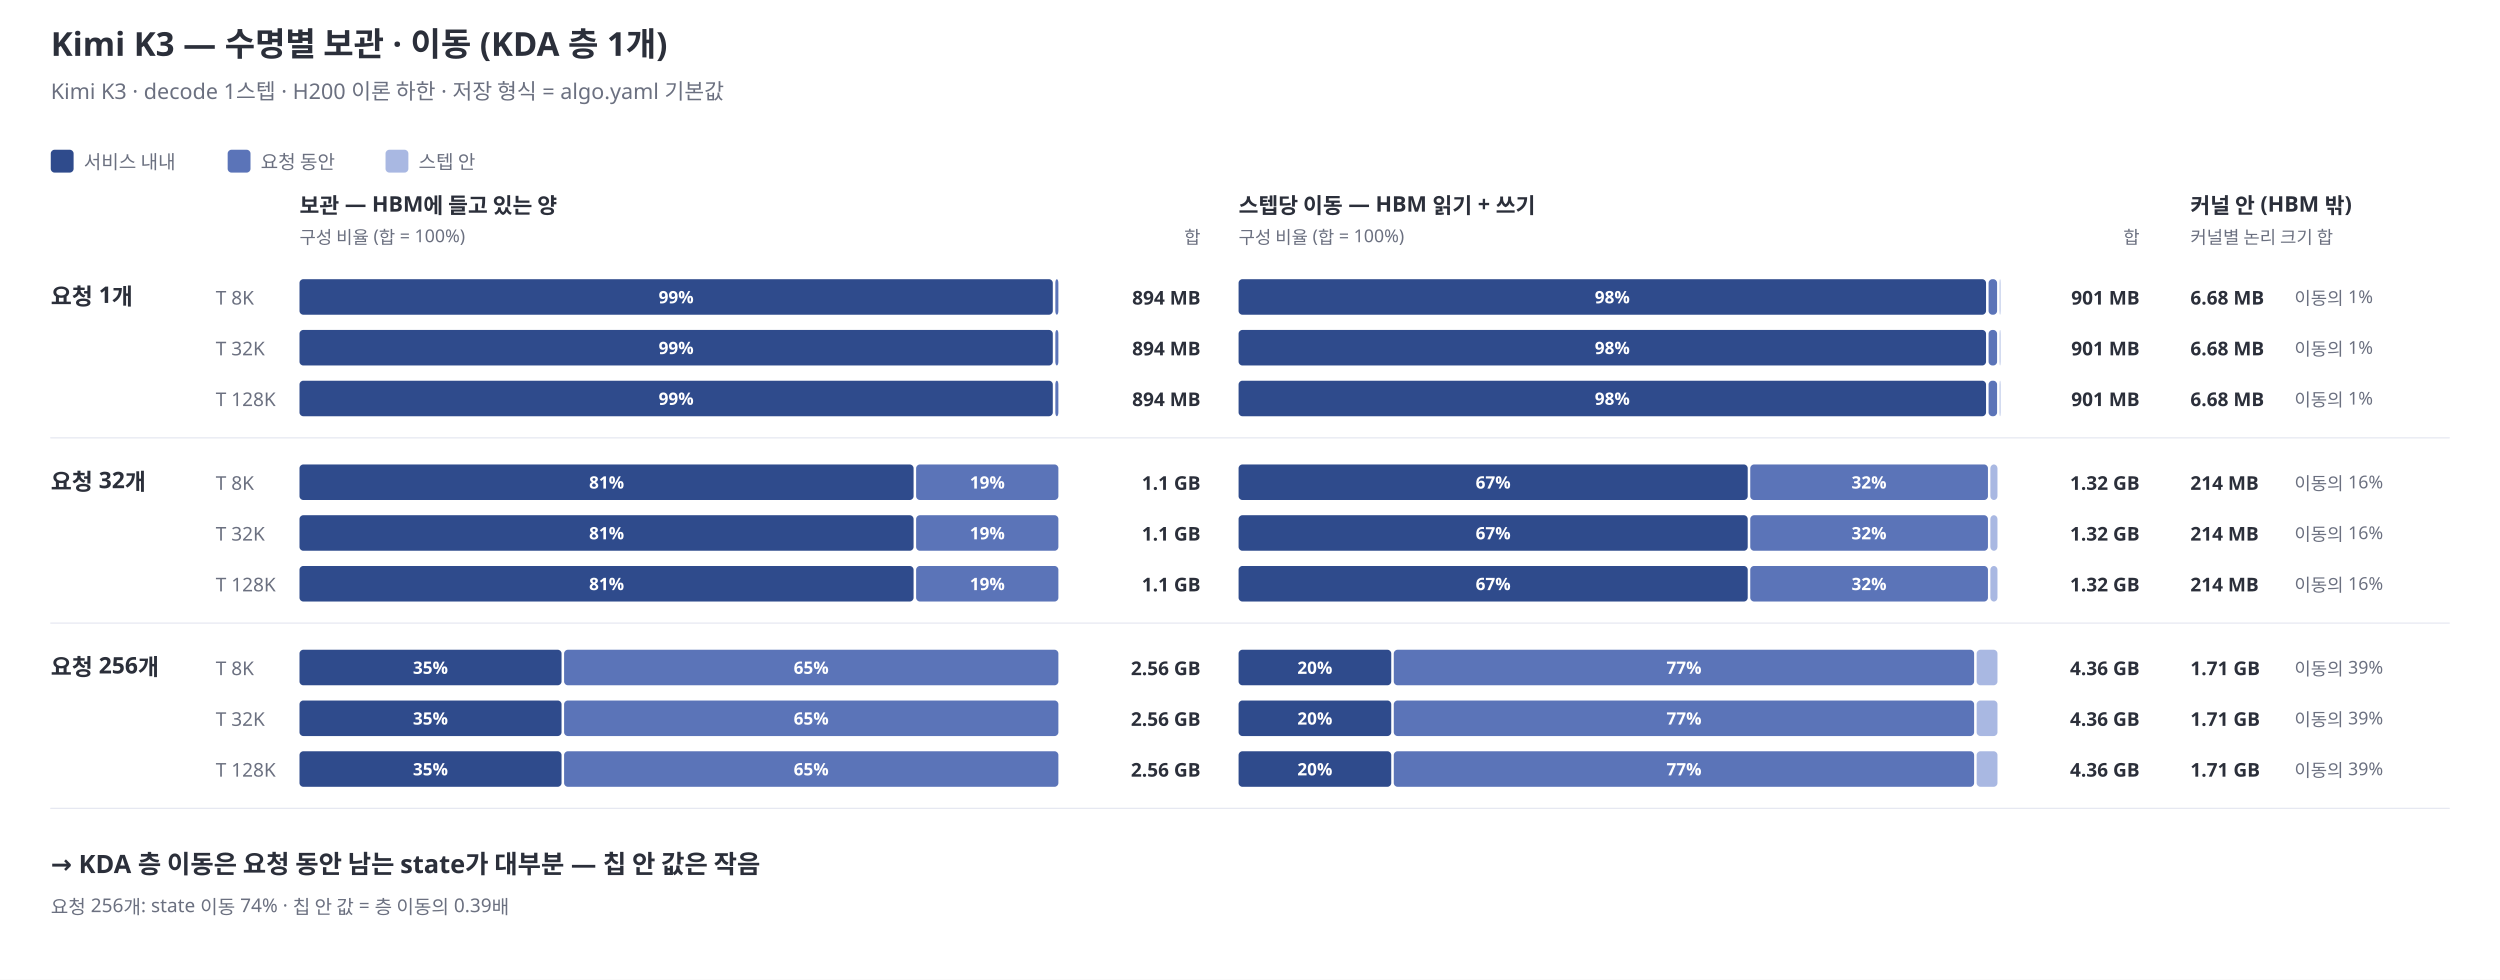
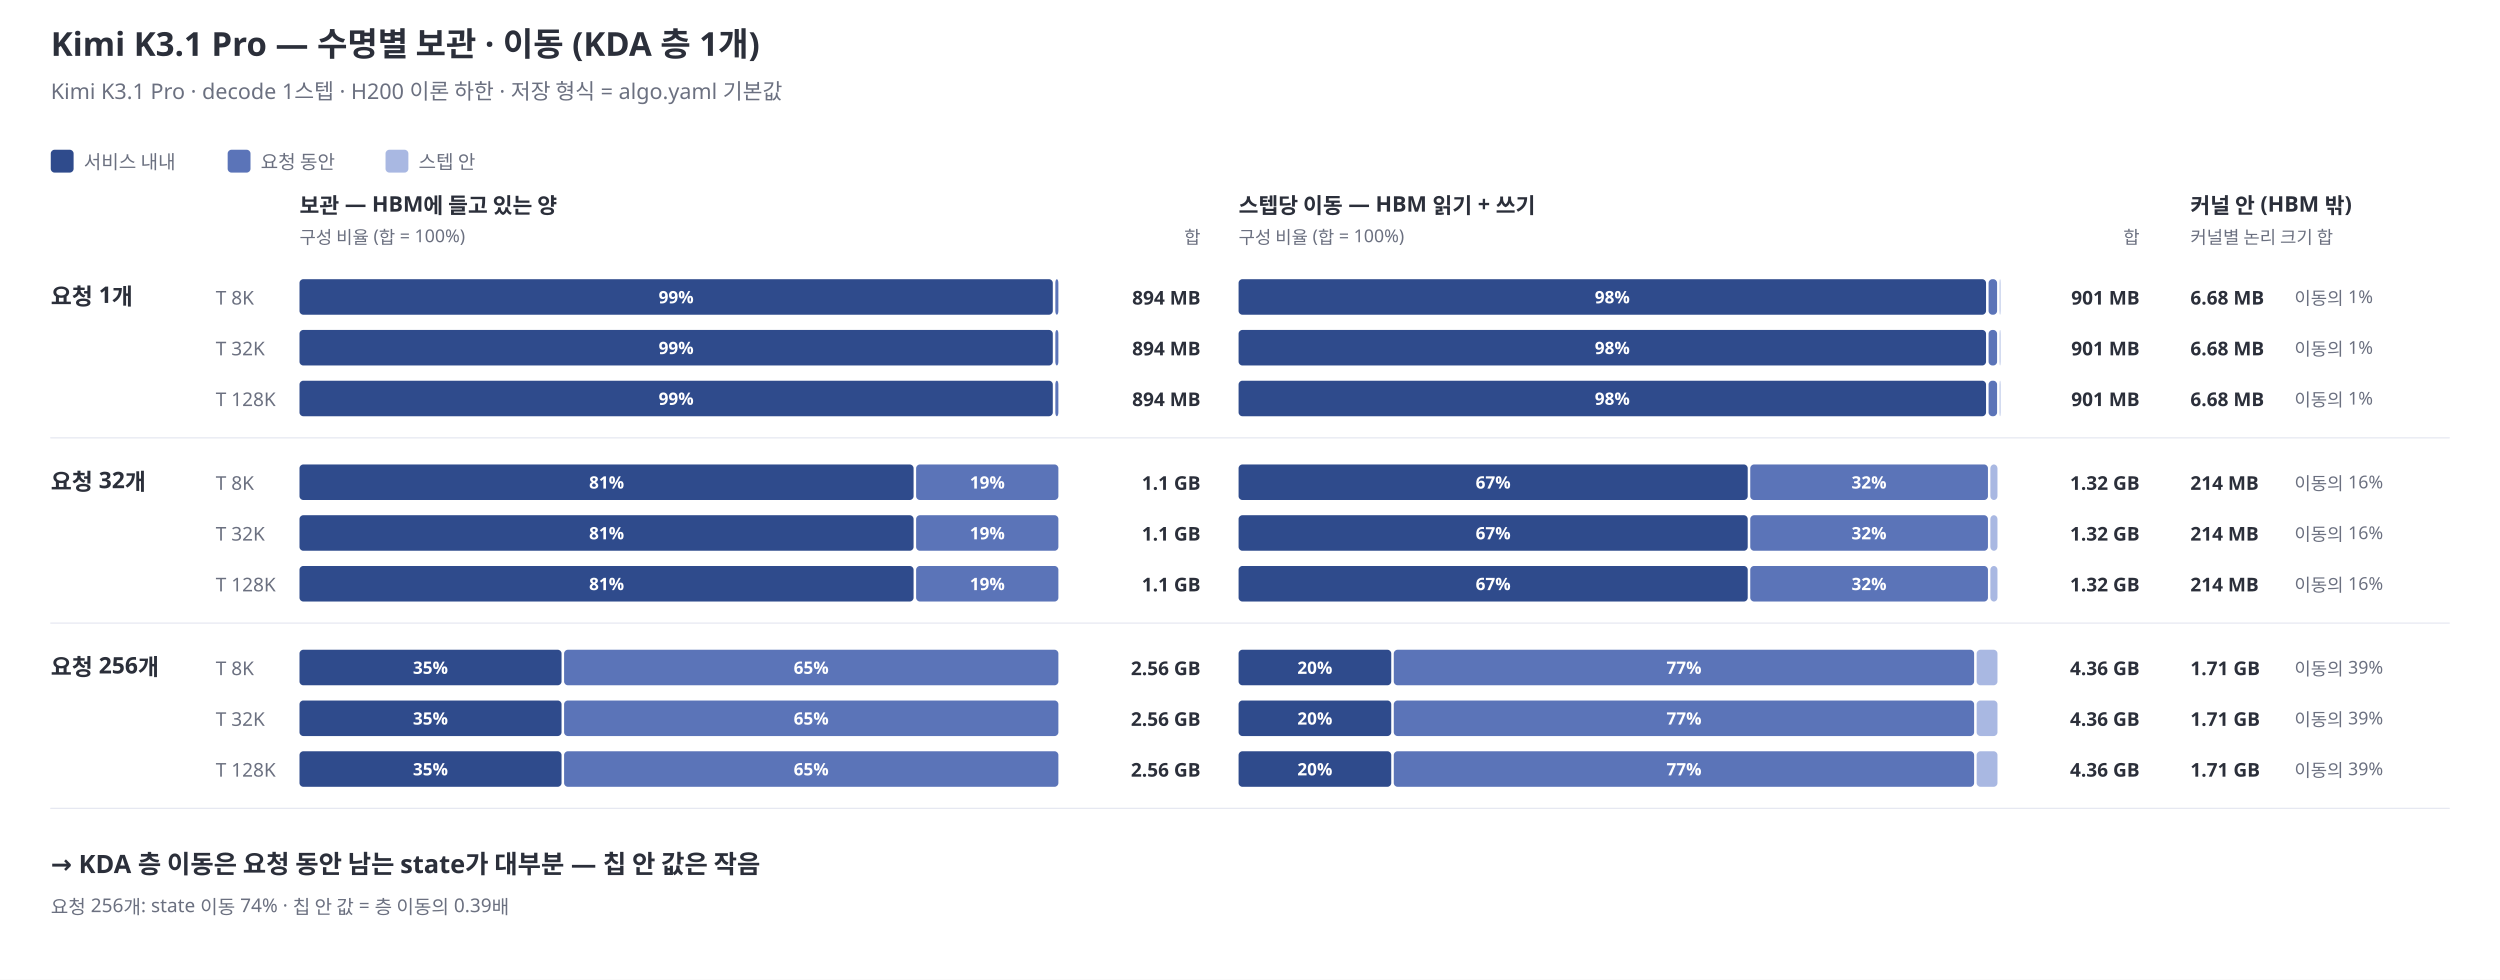
<svg xmlns="http://www.w3.org/2000/svg" viewBox="0 0 1970 772" width="1970" height="772">
  <rect width="100%" height="100%" fill="#ffffff" />
-   <text x="40.0" y="44.0" font-family="'Noto Sans KR','Malgun Gothic',sans-serif" font-size="26" text-anchor="start" font-weight="700" fill="#2b2f3a">Kimi K3 — 수명별 보관 · 이동 (KDA 층 1개)</text>
-   <text x="40.0" y="78.0" font-family="'Noto Sans KR','Malgun Gothic',sans-serif" font-size="17" text-anchor="start" font-weight="400" fill="#6b7080">Kimi K3 · decode 1스텝 · H200 이론 하한 · 저장 형식 = algo.yaml 기본값</text>
+   <text x="40.0" y="44.0" font-family="'Noto Sans KR','Malgun Gothic',sans-serif" font-size="26" text-anchor="start" font-weight="700" fill="#2b2f3a">Kimi K3.1 Pro — 수명별 보관 · 이동 (KDA 층 1개)</text>
+   <text x="40.0" y="78.0" font-family="'Noto Sans KR','Malgun Gothic',sans-serif" font-size="17" text-anchor="start" font-weight="400" fill="#6b7080">Kimi K3.1 Pro · decode 1스텝 · H200 이론 하한 · 저장 형식 = algo.yaml 기본값</text>
  <rect x="40.0" y="118.0" width="18.0" height="18.0" rx="3" fill="#2f4b8c" stroke="none" stroke-width="1" />
  <text x="66.0" y="133.0" font-family="'Noto Sans KR','Malgun Gothic',sans-serif" font-size="15" text-anchor="start" font-weight="400" fill="#6b7080">서비스 내내</text>
  <rect x="179.4" y="118.0" width="18.0" height="18.0" rx="3" fill="#5b74b8" stroke="none" stroke-width="1" />
  <text x="205.4" y="133.0" font-family="'Noto Sans KR','Malgun Gothic',sans-serif" font-size="15" text-anchor="start" font-weight="400" fill="#6b7080">요청 동안</text>
  <rect x="303.8" y="118.0" width="18.0" height="18.0" rx="3" fill="#a9b8e2" stroke="none" stroke-width="1" />
  <text x="329.8" y="133.0" font-family="'Noto Sans KR','Malgun Gothic',sans-serif" font-size="15" text-anchor="start" font-weight="400" fill="#6b7080">스텝 안</text>
  <text x="236.0" y="168.0" font-family="'Noto Sans KR','Malgun Gothic',sans-serif" font-size="17" text-anchor="start" font-weight="700" fill="#2b2f3a">보관 — HBM에 들고 있는 양</text>
  <text x="236.0" y="192.0" font-family="'Noto Sans KR','Malgun Gothic',sans-serif" font-size="14" text-anchor="start" font-weight="400" fill="#6b7080">구성 비율 (합 = 100%)</text>
  <text x="976.0" y="168.0" font-family="'Noto Sans KR','Malgun Gothic',sans-serif" font-size="17" text-anchor="start" font-weight="700" fill="#2b2f3a">스텝당 이동 — HBM 읽기 + 쓰기</text>
  <text x="976.0" y="192.0" font-family="'Noto Sans KR','Malgun Gothic',sans-serif" font-size="14" text-anchor="start" font-weight="400" fill="#6b7080">구성 비율 (합 = 100%)</text>
  <text x="946.0" y="192.0" font-family="'Noto Sans KR','Malgun Gothic',sans-serif" font-size="14" text-anchor="end" font-weight="400" fill="#6b7080">합</text>
  <text x="1686.0" y="192.0" font-family="'Noto Sans KR','Malgun Gothic',sans-serif" font-size="14" text-anchor="end" font-weight="400" fill="#6b7080">합</text>
  <text x="1726.0" y="168.0" font-family="'Noto Sans KR','Malgun Gothic',sans-serif" font-size="17" text-anchor="start" font-weight="700" fill="#2b2f3a">커널 안 (HBM 밖)</text>
  <text x="1726.0" y="192.0" font-family="'Noto Sans KR','Malgun Gothic',sans-serif" font-size="14" text-anchor="start" font-weight="400" fill="#6b7080">커널별 논리 크기 합</text>
  <text x="40.0" y="240.0" font-family="'Noto Sans KR','Malgun Gothic',sans-serif" font-size="18" text-anchor="start" font-weight="700" fill="#2b2f3a">요청 1개</text>
  <rect x="236.0" y="220.0" width="593.6" height="28.0" rx="3" fill="#2f4b8c" stroke="none" stroke-width="1" />
  <text x="532.8" y="239.0" font-family="'Noto Sans KR','Malgun Gothic',sans-serif" font-size="13.5" text-anchor="middle" font-weight="700" fill="#ffffff">99%</text>
  <rect x="831.6" y="220.0" width="2.4" height="28.0" rx="3" fill="#5b74b8" stroke="none" stroke-width="1" />
  <text x="946.0" y="240.0" font-family="'Noto Sans KR','Malgun Gothic',sans-serif" font-size="15" text-anchor="end" font-weight="700" fill="#2b2f3a">894 MB</text>
  <rect x="976.0" y="220.0" width="589.0" height="28.0" rx="3" fill="#2f4b8c" stroke="none" stroke-width="1" />
  <text x="1270.5" y="239.0" font-family="'Noto Sans KR','Malgun Gothic',sans-serif" font-size="13.5" text-anchor="middle" font-weight="700" fill="#ffffff">98%</text>
  <rect x="1567.0" y="220.0" width="6.7" height="28.0" rx="3" fill="#5b74b8" stroke="none" stroke-width="1" />
  <rect x="1575.7" y="220.0" width="0.7" height="28.0" rx="3" fill="#a9b8e2" stroke="none" stroke-width="1" />
  <text x="1686.0" y="240.0" font-family="'Noto Sans KR','Malgun Gothic',sans-serif" font-size="15" text-anchor="end" font-weight="700" fill="#2b2f3a">901 MB</text>
  <text x="170.0" y="240.0" font-family="'Noto Sans KR','Malgun Gothic',sans-serif" font-size="15" text-anchor="start" font-weight="400" fill="#6b7080">T 8K</text>
  <text x="1726.0" y="240.0" font-family="'Noto Sans KR','Malgun Gothic',sans-serif" font-size="15" text-anchor="start" font-weight="700" fill="#2b2f3a">6.68 MB</text>
  <text x="1808.0" y="240.0" font-family="'Noto Sans KR','Malgun Gothic',sans-serif" font-size="14" text-anchor="start" font-weight="400" fill="#6b7080">이동의 1%</text>
  <rect x="236.0" y="260.0" width="593.6" height="28.0" rx="3" fill="#2f4b8c" stroke="none" stroke-width="1" />
  <text x="532.8" y="279.0" font-family="'Noto Sans KR','Malgun Gothic',sans-serif" font-size="13.5" text-anchor="middle" font-weight="700" fill="#ffffff">99%</text>
  <rect x="831.6" y="260.0" width="2.4" height="28.0" rx="3" fill="#5b74b8" stroke="none" stroke-width="1" />
  <text x="946.0" y="280.0" font-family="'Noto Sans KR','Malgun Gothic',sans-serif" font-size="15" text-anchor="end" font-weight="700" fill="#2b2f3a">894 MB</text>
  <rect x="976.0" y="260.0" width="589.0" height="28.0" rx="3" fill="#2f4b8c" stroke="none" stroke-width="1" />
  <text x="1270.5" y="279.0" font-family="'Noto Sans KR','Malgun Gothic',sans-serif" font-size="13.5" text-anchor="middle" font-weight="700" fill="#ffffff">98%</text>
  <rect x="1567.0" y="260.0" width="6.7" height="28.0" rx="3" fill="#5b74b8" stroke="none" stroke-width="1" />
  <rect x="1575.7" y="260.0" width="0.7" height="28.0" rx="3" fill="#a9b8e2" stroke="none" stroke-width="1" />
  <text x="1686.0" y="280.0" font-family="'Noto Sans KR','Malgun Gothic',sans-serif" font-size="15" text-anchor="end" font-weight="700" fill="#2b2f3a">901 MB</text>
  <text x="170.0" y="280.0" font-family="'Noto Sans KR','Malgun Gothic',sans-serif" font-size="15" text-anchor="start" font-weight="400" fill="#6b7080">T 32K</text>
  <text x="1726.0" y="280.0" font-family="'Noto Sans KR','Malgun Gothic',sans-serif" font-size="15" text-anchor="start" font-weight="700" fill="#2b2f3a">6.68 MB</text>
  <text x="1808.0" y="280.0" font-family="'Noto Sans KR','Malgun Gothic',sans-serif" font-size="14" text-anchor="start" font-weight="400" fill="#6b7080">이동의 1%</text>
  <rect x="236.0" y="300.0" width="593.6" height="28.0" rx="3" fill="#2f4b8c" stroke="none" stroke-width="1" />
  <text x="532.8" y="319.0" font-family="'Noto Sans KR','Malgun Gothic',sans-serif" font-size="13.5" text-anchor="middle" font-weight="700" fill="#ffffff">99%</text>
  <rect x="831.6" y="300.0" width="2.4" height="28.0" rx="3" fill="#5b74b8" stroke="none" stroke-width="1" />
  <text x="946.0" y="320.0" font-family="'Noto Sans KR','Malgun Gothic',sans-serif" font-size="15" text-anchor="end" font-weight="700" fill="#2b2f3a">894 MB</text>
  <rect x="976.0" y="300.0" width="589.0" height="28.0" rx="3" fill="#2f4b8c" stroke="none" stroke-width="1" />
  <text x="1270.5" y="319.0" font-family="'Noto Sans KR','Malgun Gothic',sans-serif" font-size="13.5" text-anchor="middle" font-weight="700" fill="#ffffff">98%</text>
  <rect x="1567.0" y="300.0" width="6.7" height="28.0" rx="3" fill="#5b74b8" stroke="none" stroke-width="1" />
  <rect x="1575.7" y="300.0" width="0.7" height="28.0" rx="3" fill="#a9b8e2" stroke="none" stroke-width="1" />
  <text x="1686.0" y="320.0" font-family="'Noto Sans KR','Malgun Gothic',sans-serif" font-size="15" text-anchor="end" font-weight="700" fill="#2b2f3a">901 MB</text>
  <text x="170.0" y="320.0" font-family="'Noto Sans KR','Malgun Gothic',sans-serif" font-size="15" text-anchor="start" font-weight="400" fill="#6b7080">T 128K</text>
  <text x="1726.0" y="320.0" font-family="'Noto Sans KR','Malgun Gothic',sans-serif" font-size="15" text-anchor="start" font-weight="700" fill="#2b2f3a">6.68 MB</text>
  <text x="1808.0" y="320.0" font-family="'Noto Sans KR','Malgun Gothic',sans-serif" font-size="14" text-anchor="start" font-weight="400" fill="#6b7080">이동의 1%</text>
  <line x1="40.0" y1="345.0" x2="1930.0" y2="345.0" stroke="#e6e8f1" stroke-width="1" stroke-linecap="round" />
  <text x="40.0" y="386.0" font-family="'Noto Sans KR','Malgun Gothic',sans-serif" font-size="18" text-anchor="start" font-weight="700" fill="#2b2f3a">요청 32개</text>
  <rect x="236.0" y="366.0" width="483.9" height="28.0" rx="3" fill="#2f4b8c" stroke="none" stroke-width="1" />
  <text x="478.0" y="385.0" font-family="'Noto Sans KR','Malgun Gothic',sans-serif" font-size="13.5" text-anchor="middle" font-weight="700" fill="#ffffff">81%</text>
  <rect x="721.9" y="366.0" width="112.1" height="28.0" rx="3" fill="#5b74b8" stroke="none" stroke-width="1" />
  <text x="778.0" y="385.0" font-family="'Noto Sans KR','Malgun Gothic',sans-serif" font-size="13.5" text-anchor="middle" font-weight="700" fill="#ffffff">19%</text>
  <text x="946.0" y="386.0" font-family="'Noto Sans KR','Malgun Gothic',sans-serif" font-size="15" text-anchor="end" font-weight="700" fill="#2b2f3a">1.1 GB</text>
  <rect x="976.0" y="366.0" width="401.2" height="28.0" rx="3" fill="#2f4b8c" stroke="none" stroke-width="1" />
  <text x="1176.6" y="385.0" font-family="'Noto Sans KR','Malgun Gothic',sans-serif" font-size="13.5" text-anchor="middle" font-weight="700" fill="#ffffff">67%</text>
  <rect x="1379.2" y="366.0" width="187.3" height="28.0" rx="3" fill="#5b74b8" stroke="none" stroke-width="1" />
  <text x="1472.8" y="385.0" font-family="'Noto Sans KR','Malgun Gothic',sans-serif" font-size="13.5" text-anchor="middle" font-weight="700" fill="#ffffff">32%</text>
  <rect x="1568.4" y="366.0" width="5.6" height="28.0" rx="3" fill="#a9b8e2" stroke="none" stroke-width="1" />
  <text x="1686.0" y="386.0" font-family="'Noto Sans KR','Malgun Gothic',sans-serif" font-size="15" text-anchor="end" font-weight="700" fill="#2b2f3a">1.32 GB</text>
  <text x="170.0" y="386.0" font-family="'Noto Sans KR','Malgun Gothic',sans-serif" font-size="15" text-anchor="start" font-weight="400" fill="#6b7080">T 8K</text>
  <text x="1726.0" y="386.0" font-family="'Noto Sans KR','Malgun Gothic',sans-serif" font-size="15" text-anchor="start" font-weight="700" fill="#2b2f3a">214 MB</text>
  <text x="1808.0" y="386.0" font-family="'Noto Sans KR','Malgun Gothic',sans-serif" font-size="14" text-anchor="start" font-weight="400" fill="#6b7080">이동의 16%</text>
  <rect x="236.0" y="406.0" width="483.9" height="28.0" rx="3" fill="#2f4b8c" stroke="none" stroke-width="1" />
  <text x="478.0" y="425.0" font-family="'Noto Sans KR','Malgun Gothic',sans-serif" font-size="13.5" text-anchor="middle" font-weight="700" fill="#ffffff">81%</text>
  <rect x="721.9" y="406.0" width="112.1" height="28.0" rx="3" fill="#5b74b8" stroke="none" stroke-width="1" />
  <text x="778.0" y="425.0" font-family="'Noto Sans KR','Malgun Gothic',sans-serif" font-size="13.5" text-anchor="middle" font-weight="700" fill="#ffffff">19%</text>
  <text x="946.0" y="426.0" font-family="'Noto Sans KR','Malgun Gothic',sans-serif" font-size="15" text-anchor="end" font-weight="700" fill="#2b2f3a">1.1 GB</text>
  <rect x="976.0" y="406.0" width="401.2" height="28.0" rx="3" fill="#2f4b8c" stroke="none" stroke-width="1" />
  <text x="1176.6" y="425.0" font-family="'Noto Sans KR','Malgun Gothic',sans-serif" font-size="13.5" text-anchor="middle" font-weight="700" fill="#ffffff">67%</text>
  <rect x="1379.2" y="406.0" width="187.3" height="28.0" rx="3" fill="#5b74b8" stroke="none" stroke-width="1" />
  <text x="1472.8" y="425.0" font-family="'Noto Sans KR','Malgun Gothic',sans-serif" font-size="13.5" text-anchor="middle" font-weight="700" fill="#ffffff">32%</text>
  <rect x="1568.4" y="406.0" width="5.6" height="28.0" rx="3" fill="#a9b8e2" stroke="none" stroke-width="1" />
  <text x="1686.0" y="426.0" font-family="'Noto Sans KR','Malgun Gothic',sans-serif" font-size="15" text-anchor="end" font-weight="700" fill="#2b2f3a">1.32 GB</text>
  <text x="170.0" y="426.0" font-family="'Noto Sans KR','Malgun Gothic',sans-serif" font-size="15" text-anchor="start" font-weight="400" fill="#6b7080">T 32K</text>
  <text x="1726.0" y="426.0" font-family="'Noto Sans KR','Malgun Gothic',sans-serif" font-size="15" text-anchor="start" font-weight="700" fill="#2b2f3a">214 MB</text>
  <text x="1808.0" y="426.0" font-family="'Noto Sans KR','Malgun Gothic',sans-serif" font-size="14" text-anchor="start" font-weight="400" fill="#6b7080">이동의 16%</text>
  <rect x="236.0" y="446.0" width="483.9" height="28.0" rx="3" fill="#2f4b8c" stroke="none" stroke-width="1" />
  <text x="478.0" y="465.0" font-family="'Noto Sans KR','Malgun Gothic',sans-serif" font-size="13.5" text-anchor="middle" font-weight="700" fill="#ffffff">81%</text>
  <rect x="721.9" y="446.0" width="112.1" height="28.0" rx="3" fill="#5b74b8" stroke="none" stroke-width="1" />
  <text x="778.0" y="465.0" font-family="'Noto Sans KR','Malgun Gothic',sans-serif" font-size="13.5" text-anchor="middle" font-weight="700" fill="#ffffff">19%</text>
  <text x="946.0" y="466.0" font-family="'Noto Sans KR','Malgun Gothic',sans-serif" font-size="15" text-anchor="end" font-weight="700" fill="#2b2f3a">1.1 GB</text>
  <rect x="976.0" y="446.0" width="401.2" height="28.0" rx="3" fill="#2f4b8c" stroke="none" stroke-width="1" />
  <text x="1176.6" y="465.0" font-family="'Noto Sans KR','Malgun Gothic',sans-serif" font-size="13.5" text-anchor="middle" font-weight="700" fill="#ffffff">67%</text>
  <rect x="1379.2" y="446.0" width="187.3" height="28.0" rx="3" fill="#5b74b8" stroke="none" stroke-width="1" />
  <text x="1472.8" y="465.0" font-family="'Noto Sans KR','Malgun Gothic',sans-serif" font-size="13.5" text-anchor="middle" font-weight="700" fill="#ffffff">32%</text>
  <rect x="1568.4" y="446.0" width="5.6" height="28.0" rx="3" fill="#a9b8e2" stroke="none" stroke-width="1" />
  <text x="1686.0" y="466.0" font-family="'Noto Sans KR','Malgun Gothic',sans-serif" font-size="15" text-anchor="end" font-weight="700" fill="#2b2f3a">1.32 GB</text>
  <text x="170.0" y="466.0" font-family="'Noto Sans KR','Malgun Gothic',sans-serif" font-size="15" text-anchor="start" font-weight="400" fill="#6b7080">T 128K</text>
  <text x="1726.0" y="466.0" font-family="'Noto Sans KR','Malgun Gothic',sans-serif" font-size="15" text-anchor="start" font-weight="700" fill="#2b2f3a">214 MB</text>
  <text x="1808.0" y="466.0" font-family="'Noto Sans KR','Malgun Gothic',sans-serif" font-size="14" text-anchor="start" font-weight="400" fill="#6b7080">이동의 16%</text>
  <line x1="40.0" y1="491.0" x2="1930.0" y2="491.0" stroke="#e6e8f1" stroke-width="1" stroke-linecap="round" />
  <text x="40.0" y="532.0" font-family="'Noto Sans KR','Malgun Gothic',sans-serif" font-size="18" text-anchor="start" font-weight="700" fill="#2b2f3a">요청 256개</text>
  <rect x="236.0" y="512.0" width="206.5" height="28.0" rx="3" fill="#2f4b8c" stroke="none" stroke-width="1" />
  <text x="339.2" y="531.0" font-family="'Noto Sans KR','Malgun Gothic',sans-serif" font-size="13.5" text-anchor="middle" font-weight="700" fill="#ffffff">35%</text>
  <rect x="444.5" y="512.0" width="389.5" height="28.0" rx="3" fill="#5b74b8" stroke="none" stroke-width="1" />
  <text x="639.2" y="531.0" font-family="'Noto Sans KR','Malgun Gothic',sans-serif" font-size="13.5" text-anchor="middle" font-weight="700" fill="#ffffff">65%</text>
  <text x="946.0" y="532.0" font-family="'Noto Sans KR','Malgun Gothic',sans-serif" font-size="15" text-anchor="end" font-weight="700" fill="#2b2f3a">2.56 GB</text>
  <rect x="976.0" y="512.0" width="120.3" height="28.0" rx="3" fill="#2f4b8c" stroke="none" stroke-width="1" />
  <text x="1036.1" y="531.0" font-family="'Noto Sans KR','Malgun Gothic',sans-serif" font-size="13.5" text-anchor="middle" font-weight="700" fill="#ffffff">20%</text>
  <rect x="1098.3" y="512.0" width="457.3" height="28.0" rx="3" fill="#5b74b8" stroke="none" stroke-width="1" />
  <text x="1327.0" y="531.0" font-family="'Noto Sans KR','Malgun Gothic',sans-serif" font-size="13.5" text-anchor="middle" font-weight="700" fill="#ffffff">77%</text>
  <rect x="1557.6" y="512.0" width="16.4" height="28.0" rx="3" fill="#a9b8e2" stroke="none" stroke-width="1" />
  <text x="1686.0" y="532.0" font-family="'Noto Sans KR','Malgun Gothic',sans-serif" font-size="15" text-anchor="end" font-weight="700" fill="#2b2f3a">4.36 GB</text>
  <text x="170.0" y="532.0" font-family="'Noto Sans KR','Malgun Gothic',sans-serif" font-size="15" text-anchor="start" font-weight="400" fill="#6b7080">T 8K</text>
  <text x="1726.0" y="532.0" font-family="'Noto Sans KR','Malgun Gothic',sans-serif" font-size="15" text-anchor="start" font-weight="700" fill="#2b2f3a">1.71 GB</text>
  <text x="1808.0" y="532.0" font-family="'Noto Sans KR','Malgun Gothic',sans-serif" font-size="14" text-anchor="start" font-weight="400" fill="#6b7080">이동의 39%</text>
  <rect x="236.0" y="552.0" width="206.5" height="28.0" rx="3" fill="#2f4b8c" stroke="none" stroke-width="1" />
  <text x="339.2" y="571.0" font-family="'Noto Sans KR','Malgun Gothic',sans-serif" font-size="13.5" text-anchor="middle" font-weight="700" fill="#ffffff">35%</text>
  <rect x="444.5" y="552.0" width="389.5" height="28.0" rx="3" fill="#5b74b8" stroke="none" stroke-width="1" />
  <text x="639.2" y="571.0" font-family="'Noto Sans KR','Malgun Gothic',sans-serif" font-size="13.5" text-anchor="middle" font-weight="700" fill="#ffffff">65%</text>
  <text x="946.0" y="572.0" font-family="'Noto Sans KR','Malgun Gothic',sans-serif" font-size="15" text-anchor="end" font-weight="700" fill="#2b2f3a">2.56 GB</text>
  <rect x="976.0" y="552.0" width="120.3" height="28.0" rx="3" fill="#2f4b8c" stroke="none" stroke-width="1" />
  <text x="1036.1" y="571.0" font-family="'Noto Sans KR','Malgun Gothic',sans-serif" font-size="13.5" text-anchor="middle" font-weight="700" fill="#ffffff">20%</text>
  <rect x="1098.3" y="552.0" width="457.3" height="28.0" rx="3" fill="#5b74b8" stroke="none" stroke-width="1" />
  <text x="1327.0" y="571.0" font-family="'Noto Sans KR','Malgun Gothic',sans-serif" font-size="13.5" text-anchor="middle" font-weight="700" fill="#ffffff">77%</text>
  <rect x="1557.6" y="552.0" width="16.4" height="28.0" rx="3" fill="#a9b8e2" stroke="none" stroke-width="1" />
  <text x="1686.0" y="572.0" font-family="'Noto Sans KR','Malgun Gothic',sans-serif" font-size="15" text-anchor="end" font-weight="700" fill="#2b2f3a">4.36 GB</text>
  <text x="170.0" y="572.0" font-family="'Noto Sans KR','Malgun Gothic',sans-serif" font-size="15" text-anchor="start" font-weight="400" fill="#6b7080">T 32K</text>
  <text x="1726.0" y="572.0" font-family="'Noto Sans KR','Malgun Gothic',sans-serif" font-size="15" text-anchor="start" font-weight="700" fill="#2b2f3a">1.71 GB</text>
  <text x="1808.0" y="572.0" font-family="'Noto Sans KR','Malgun Gothic',sans-serif" font-size="14" text-anchor="start" font-weight="400" fill="#6b7080">이동의 39%</text>
  <rect x="236.0" y="592.0" width="206.5" height="28.0" rx="3" fill="#2f4b8c" stroke="none" stroke-width="1" />
  <text x="339.2" y="611.0" font-family="'Noto Sans KR','Malgun Gothic',sans-serif" font-size="13.5" text-anchor="middle" font-weight="700" fill="#ffffff">35%</text>
  <rect x="444.5" y="592.0" width="389.5" height="28.0" rx="3" fill="#5b74b8" stroke="none" stroke-width="1" />
  <text x="639.2" y="611.0" font-family="'Noto Sans KR','Malgun Gothic',sans-serif" font-size="13.5" text-anchor="middle" font-weight="700" fill="#ffffff">65%</text>
  <text x="946.0" y="612.0" font-family="'Noto Sans KR','Malgun Gothic',sans-serif" font-size="15" text-anchor="end" font-weight="700" fill="#2b2f3a">2.56 GB</text>
  <rect x="976.0" y="592.0" width="120.3" height="28.0" rx="3" fill="#2f4b8c" stroke="none" stroke-width="1" />
  <text x="1036.1" y="611.0" font-family="'Noto Sans KR','Malgun Gothic',sans-serif" font-size="13.5" text-anchor="middle" font-weight="700" fill="#ffffff">20%</text>
  <rect x="1098.3" y="592.0" width="457.3" height="28.0" rx="3" fill="#5b74b8" stroke="none" stroke-width="1" />
  <text x="1327.0" y="611.0" font-family="'Noto Sans KR','Malgun Gothic',sans-serif" font-size="13.5" text-anchor="middle" font-weight="700" fill="#ffffff">77%</text>
  <rect x="1557.6" y="592.0" width="16.4" height="28.0" rx="3" fill="#a9b8e2" stroke="none" stroke-width="1" />
  <text x="1686.0" y="612.0" font-family="'Noto Sans KR','Malgun Gothic',sans-serif" font-size="15" text-anchor="end" font-weight="700" fill="#2b2f3a">4.36 GB</text>
  <text x="170.0" y="612.0" font-family="'Noto Sans KR','Malgun Gothic',sans-serif" font-size="15" text-anchor="start" font-weight="400" fill="#6b7080">T 128K</text>
  <text x="1726.0" y="612.0" font-family="'Noto Sans KR','Malgun Gothic',sans-serif" font-size="15" text-anchor="start" font-weight="700" fill="#2b2f3a">1.71 GB</text>
  <text x="1808.0" y="612.0" font-family="'Noto Sans KR','Malgun Gothic',sans-serif" font-size="14" text-anchor="start" font-weight="400" fill="#6b7080">이동의 39%</text>
  <line x1="40.0" y1="637.0" x2="1930.0" y2="637.0" stroke="#e6e8f1" stroke-width="1" stroke-linecap="round" />
  <text x="40.0" y="688.0" font-family="'Noto Sans KR','Malgun Gothic',sans-serif" font-size="20" text-anchor="start" font-weight="700" fill="#2b2f3a">→ KDA 층 이동은 요청 동안 남는 state가 대부분 — 칩 안 값은 작음</text>
  <text x="40.0" y="720.0" font-family="'Noto Sans KR','Malgun Gothic',sans-serif" font-size="15" text-anchor="start" font-weight="400" fill="#6b7080">요청 256개: state 이동 74% · 칩 안 값 = 층 이동의 0.39배</text>
</svg>
